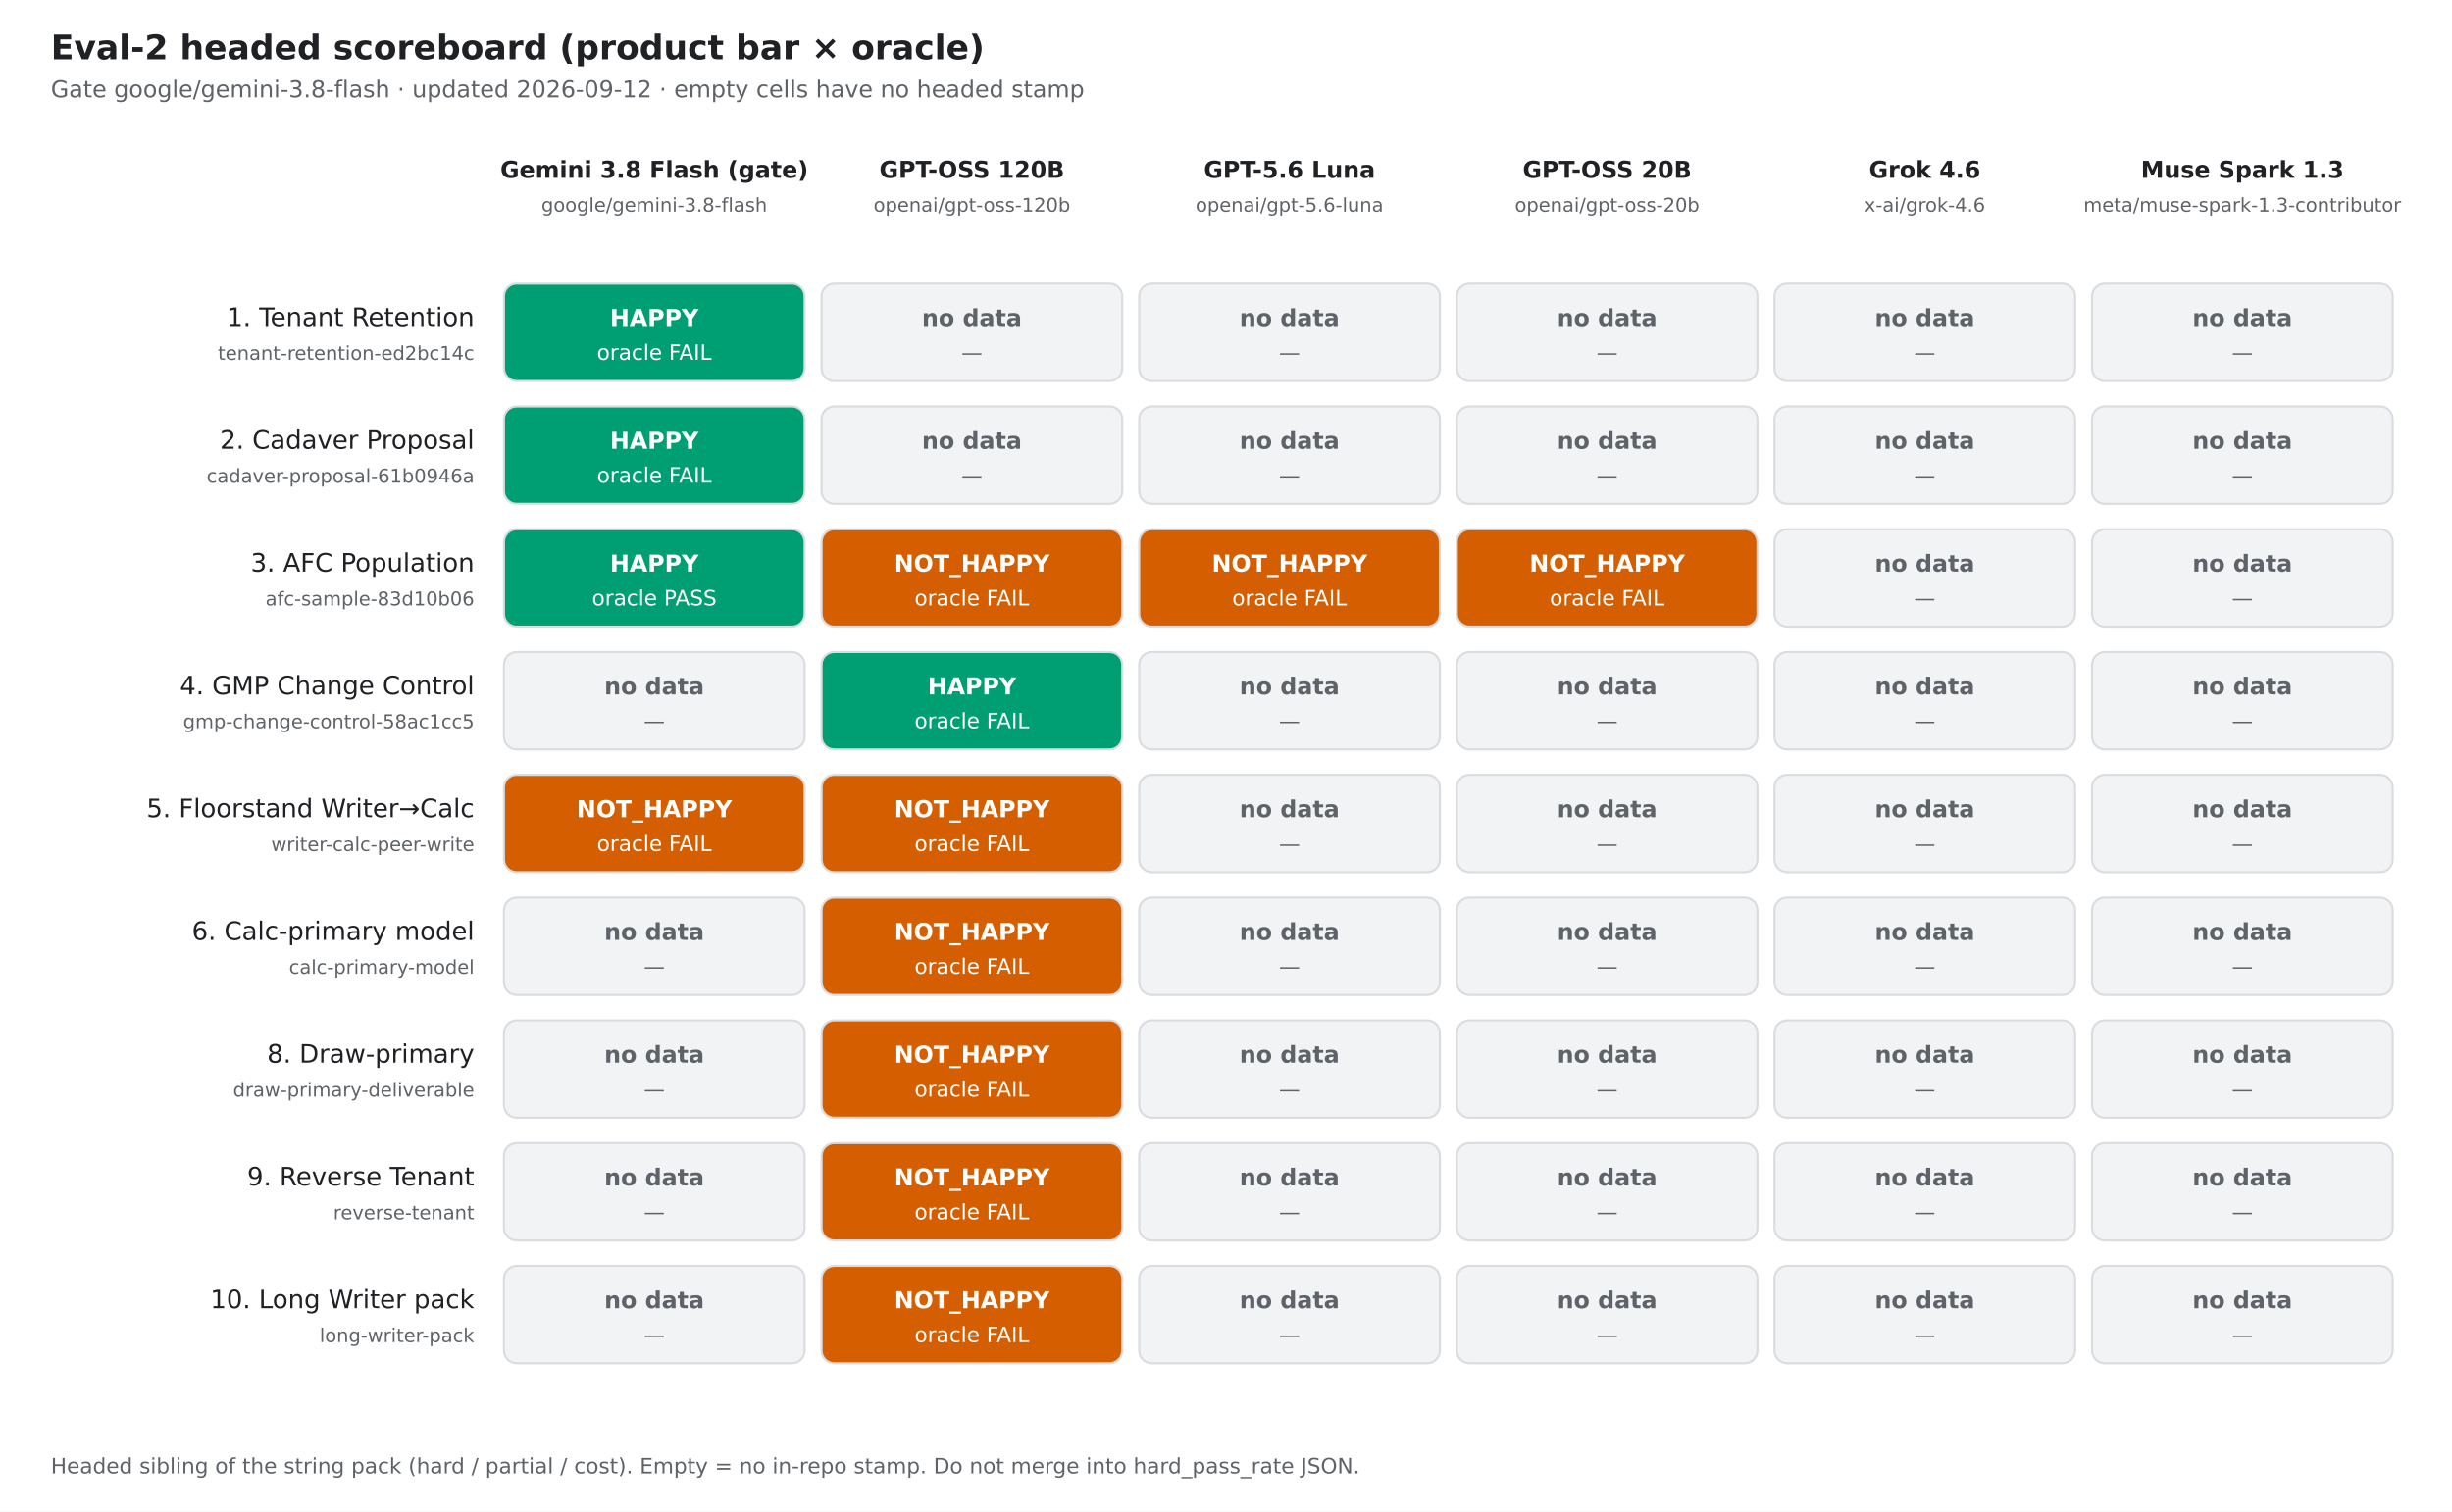
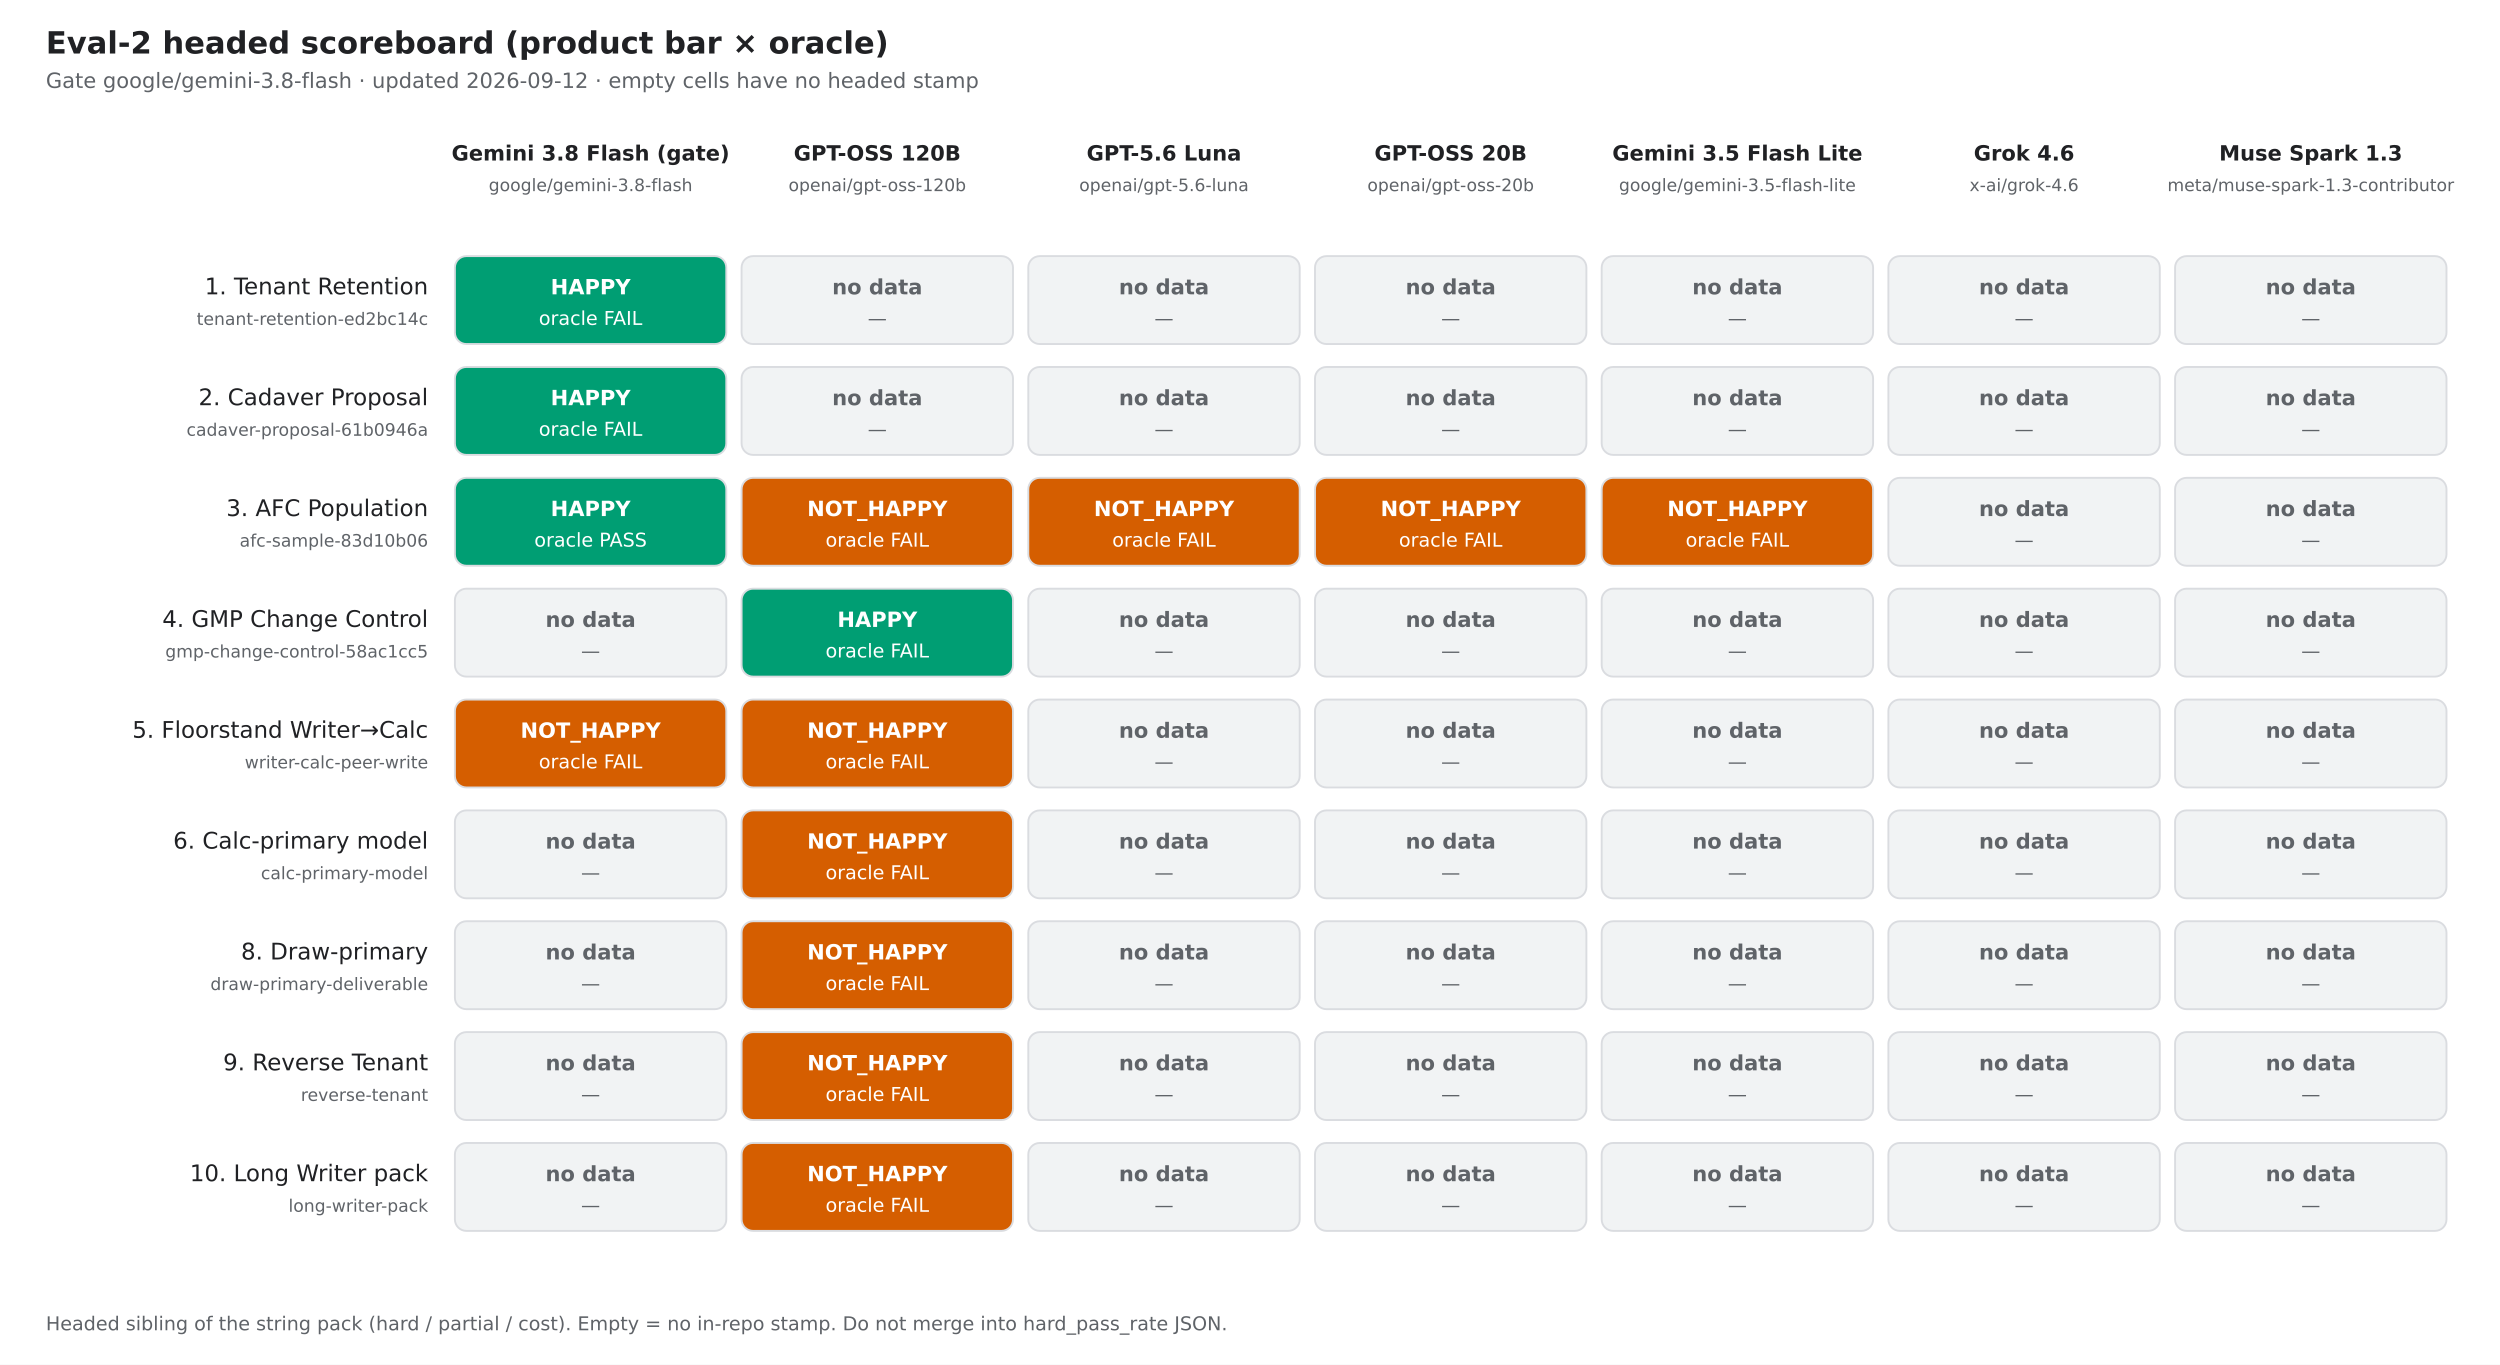
- <svg xmlns="http://www.w3.org/2000/svg" width="1158" height="714" viewBox="0 0 1158 714" role="img">
-   <rect width="1158" height="714" fill="#ffffff" />
+ <svg xmlns="http://www.w3.org/2000/svg" width="1308" height="714" viewBox="0 0 1308 714" role="img">
+   <rect width="1308" height="714" fill="#ffffff" />
  <text x="24" y="28" font-family="DejaVu Sans, sans-serif" font-size="16" font-weight="700" fill="#202124">Eval-2 headed scoreboard (product bar × oracle)</text>
  <text x="24" y="46" font-family="DejaVu Sans, sans-serif" font-size="11" fill="#5f6368">Gate google/gemini-3.8-flash · updated 2026-09-12 · empty cells have no headed stamp</text>
  <text x="309.0" y="84" text-anchor="middle" font-family="DejaVu Sans, sans-serif" font-size="11" font-weight="700" fill="#202124">Gemini 3.8 Flash (gate)</text>
  <text x="309.0" y="100" text-anchor="middle" font-family="DejaVu Sans, sans-serif" font-size="9" fill="#5f6368">google/gemini-3.8-flash</text>
  <text x="459.0" y="84" text-anchor="middle" font-family="DejaVu Sans, sans-serif" font-size="11" font-weight="700" fill="#202124">GPT-OSS 120B</text>
  <text x="459.0" y="100" text-anchor="middle" font-family="DejaVu Sans, sans-serif" font-size="9" fill="#5f6368">openai/gpt-oss-120b</text>
  <text x="609.0" y="84" text-anchor="middle" font-family="DejaVu Sans, sans-serif" font-size="11" font-weight="700" fill="#202124">GPT-5.6 Luna</text>
  <text x="609.0" y="100" text-anchor="middle" font-family="DejaVu Sans, sans-serif" font-size="9" fill="#5f6368">openai/gpt-5.6-luna</text>
  <text x="759.0" y="84" text-anchor="middle" font-family="DejaVu Sans, sans-serif" font-size="11" font-weight="700" fill="#202124">GPT-OSS 20B</text>
  <text x="759.0" y="100" text-anchor="middle" font-family="DejaVu Sans, sans-serif" font-size="9" fill="#5f6368">openai/gpt-oss-20b</text>
-   <text x="909.0" y="84" text-anchor="middle" font-family="DejaVu Sans, sans-serif" font-size="11" font-weight="700" fill="#202124">Grok 4.6</text>
-   <text x="909.0" y="100" text-anchor="middle" font-family="DejaVu Sans, sans-serif" font-size="9" fill="#5f6368">x-ai/grok-4.6</text>
-   <text x="1059.0" y="84" text-anchor="middle" font-family="DejaVu Sans, sans-serif" font-size="11" font-weight="700" fill="#202124">Muse Spark 1.3</text>
-   <text x="1059.0" y="100" text-anchor="middle" font-family="DejaVu Sans, sans-serif" font-size="9" fill="#5f6368">meta/muse-spark-1.3-contributor</text>
+   <text x="909.0" y="84" text-anchor="middle" font-family="DejaVu Sans, sans-serif" font-size="11" font-weight="700" fill="#202124">Gemini 3.5 Flash Lite</text>
+   <text x="909.0" y="100" text-anchor="middle" font-family="DejaVu Sans, sans-serif" font-size="9" fill="#5f6368">google/gemini-3.5-flash-lite</text>
+   <text x="1059.0" y="84" text-anchor="middle" font-family="DejaVu Sans, sans-serif" font-size="11" font-weight="700" fill="#202124">Grok 4.6</text>
+   <text x="1059.0" y="100" text-anchor="middle" font-family="DejaVu Sans, sans-serif" font-size="9" fill="#5f6368">x-ai/grok-4.6</text>
+   <text x="1209.0" y="84" text-anchor="middle" font-family="DejaVu Sans, sans-serif" font-size="11" font-weight="700" fill="#202124">Muse Spark 1.3</text>
+   <text x="1209.0" y="100" text-anchor="middle" font-family="DejaVu Sans, sans-serif" font-size="9" fill="#5f6368">meta/muse-spark-1.3-contributor</text>
  <text x="224" y="154" text-anchor="end" font-family="DejaVu Sans, sans-serif" font-size="12" fill="#202124">1. Tenant Retention</text>
  <text x="224" y="170" text-anchor="end" font-family="DejaVu Sans, sans-serif" font-size="9" fill="#5f6368">tenant-retention-ed2bc14c</text>
  <rect x="238.0" y="134.0" width="142" height="46" rx="6" fill="#009E73" stroke="#dadce0" />
  <text x="309.0" y="154.0" text-anchor="middle" font-family="DejaVu Sans, sans-serif" font-size="11" font-weight="700" fill="#ffffff">HAPPY</text>
  <text x="309.0" y="170.0" text-anchor="middle" font-family="DejaVu Sans, sans-serif" font-size="10" fill="#ffffff">oracle FAIL</text>
  <rect x="388.0" y="134.0" width="142" height="46" rx="6" fill="#F1F3F4" stroke="#dadce0" />
  <text x="459.0" y="154.0" text-anchor="middle" font-family="DejaVu Sans, sans-serif" font-size="11" font-weight="700" fill="#5f6368">no data</text>
  <text x="459.0" y="170.0" text-anchor="middle" font-family="DejaVu Sans, sans-serif" font-size="10" fill="#5f6368">—</text>
  <rect x="538.0" y="134.0" width="142" height="46" rx="6" fill="#F1F3F4" stroke="#dadce0" />
  <text x="609.0" y="154.0" text-anchor="middle" font-family="DejaVu Sans, sans-serif" font-size="11" font-weight="700" fill="#5f6368">no data</text>
  <text x="609.0" y="170.0" text-anchor="middle" font-family="DejaVu Sans, sans-serif" font-size="10" fill="#5f6368">—</text>
  <rect x="688.0" y="134.0" width="142" height="46" rx="6" fill="#F1F3F4" stroke="#dadce0" />
  <text x="759.0" y="154.0" text-anchor="middle" font-family="DejaVu Sans, sans-serif" font-size="11" font-weight="700" fill="#5f6368">no data</text>
  <text x="759.0" y="170.0" text-anchor="middle" font-family="DejaVu Sans, sans-serif" font-size="10" fill="#5f6368">—</text>
  <rect x="838.0" y="134.0" width="142" height="46" rx="6" fill="#F1F3F4" stroke="#dadce0" />
  <text x="909.0" y="154.0" text-anchor="middle" font-family="DejaVu Sans, sans-serif" font-size="11" font-weight="700" fill="#5f6368">no data</text>
  <text x="909.0" y="170.0" text-anchor="middle" font-family="DejaVu Sans, sans-serif" font-size="10" fill="#5f6368">—</text>
  <rect x="988.0" y="134.0" width="142" height="46" rx="6" fill="#F1F3F4" stroke="#dadce0" />
  <text x="1059.0" y="154.0" text-anchor="middle" font-family="DejaVu Sans, sans-serif" font-size="11" font-weight="700" fill="#5f6368">no data</text>
  <text x="1059.0" y="170.0" text-anchor="middle" font-family="DejaVu Sans, sans-serif" font-size="10" fill="#5f6368">—</text>
+   <rect x="1138.0" y="134.0" width="142" height="46" rx="6" fill="#F1F3F4" stroke="#dadce0" />
+   <text x="1209.0" y="154.0" text-anchor="middle" font-family="DejaVu Sans, sans-serif" font-size="11" font-weight="700" fill="#5f6368">no data</text>
+   <text x="1209.0" y="170.0" text-anchor="middle" font-family="DejaVu Sans, sans-serif" font-size="10" fill="#5f6368">—</text>
  <text x="224" y="212" text-anchor="end" font-family="DejaVu Sans, sans-serif" font-size="12" fill="#202124">2. Cadaver Proposal</text>
  <text x="224" y="228" text-anchor="end" font-family="DejaVu Sans, sans-serif" font-size="9" fill="#5f6368">cadaver-proposal-61b0946a</text>
  <rect x="238.0" y="192.0" width="142" height="46" rx="6" fill="#009E73" stroke="#dadce0" />
  <text x="309.0" y="212.0" text-anchor="middle" font-family="DejaVu Sans, sans-serif" font-size="11" font-weight="700" fill="#ffffff">HAPPY</text>
  <text x="309.0" y="228.0" text-anchor="middle" font-family="DejaVu Sans, sans-serif" font-size="10" fill="#ffffff">oracle FAIL</text>
  <rect x="388.0" y="192.0" width="142" height="46" rx="6" fill="#F1F3F4" stroke="#dadce0" />
  <text x="459.0" y="212.0" text-anchor="middle" font-family="DejaVu Sans, sans-serif" font-size="11" font-weight="700" fill="#5f6368">no data</text>
  <text x="459.0" y="228.0" text-anchor="middle" font-family="DejaVu Sans, sans-serif" font-size="10" fill="#5f6368">—</text>
  <rect x="538.0" y="192.0" width="142" height="46" rx="6" fill="#F1F3F4" stroke="#dadce0" />
  <text x="609.0" y="212.0" text-anchor="middle" font-family="DejaVu Sans, sans-serif" font-size="11" font-weight="700" fill="#5f6368">no data</text>
  <text x="609.0" y="228.0" text-anchor="middle" font-family="DejaVu Sans, sans-serif" font-size="10" fill="#5f6368">—</text>
  <rect x="688.0" y="192.0" width="142" height="46" rx="6" fill="#F1F3F4" stroke="#dadce0" />
  <text x="759.0" y="212.0" text-anchor="middle" font-family="DejaVu Sans, sans-serif" font-size="11" font-weight="700" fill="#5f6368">no data</text>
  <text x="759.0" y="228.0" text-anchor="middle" font-family="DejaVu Sans, sans-serif" font-size="10" fill="#5f6368">—</text>
  <rect x="838.0" y="192.0" width="142" height="46" rx="6" fill="#F1F3F4" stroke="#dadce0" />
  <text x="909.0" y="212.0" text-anchor="middle" font-family="DejaVu Sans, sans-serif" font-size="11" font-weight="700" fill="#5f6368">no data</text>
  <text x="909.0" y="228.0" text-anchor="middle" font-family="DejaVu Sans, sans-serif" font-size="10" fill="#5f6368">—</text>
  <rect x="988.0" y="192.0" width="142" height="46" rx="6" fill="#F1F3F4" stroke="#dadce0" />
  <text x="1059.0" y="212.0" text-anchor="middle" font-family="DejaVu Sans, sans-serif" font-size="11" font-weight="700" fill="#5f6368">no data</text>
  <text x="1059.0" y="228.0" text-anchor="middle" font-family="DejaVu Sans, sans-serif" font-size="10" fill="#5f6368">—</text>
+   <rect x="1138.0" y="192.0" width="142" height="46" rx="6" fill="#F1F3F4" stroke="#dadce0" />
+   <text x="1209.0" y="212.0" text-anchor="middle" font-family="DejaVu Sans, sans-serif" font-size="11" font-weight="700" fill="#5f6368">no data</text>
+   <text x="1209.0" y="228.0" text-anchor="middle" font-family="DejaVu Sans, sans-serif" font-size="10" fill="#5f6368">—</text>
  <text x="224" y="270" text-anchor="end" font-family="DejaVu Sans, sans-serif" font-size="12" fill="#202124">3. AFC Population</text>
  <text x="224" y="286" text-anchor="end" font-family="DejaVu Sans, sans-serif" font-size="9" fill="#5f6368">afc-sample-83d10b06</text>
  <rect x="238.0" y="250.0" width="142" height="46" rx="6" fill="#009E73" stroke="#dadce0" />
  <text x="309.0" y="270.0" text-anchor="middle" font-family="DejaVu Sans, sans-serif" font-size="11" font-weight="700" fill="#ffffff">HAPPY</text>
  <text x="309.0" y="286.0" text-anchor="middle" font-family="DejaVu Sans, sans-serif" font-size="10" fill="#ffffff">oracle PASS</text>
  <rect x="388.0" y="250.0" width="142" height="46" rx="6" fill="#D55E00" stroke="#dadce0" />
  <text x="459.0" y="270.0" text-anchor="middle" font-family="DejaVu Sans, sans-serif" font-size="11" font-weight="700" fill="#ffffff">NOT_HAPPY</text>
  <text x="459.0" y="286.0" text-anchor="middle" font-family="DejaVu Sans, sans-serif" font-size="10" fill="#ffffff">oracle FAIL</text>
  <rect x="538.0" y="250.0" width="142" height="46" rx="6" fill="#D55E00" stroke="#dadce0" />
  <text x="609.0" y="270.0" text-anchor="middle" font-family="DejaVu Sans, sans-serif" font-size="11" font-weight="700" fill="#ffffff">NOT_HAPPY</text>
  <text x="609.0" y="286.0" text-anchor="middle" font-family="DejaVu Sans, sans-serif" font-size="10" fill="#ffffff">oracle FAIL</text>
  <rect x="688.0" y="250.0" width="142" height="46" rx="6" fill="#D55E00" stroke="#dadce0" />
  <text x="759.0" y="270.0" text-anchor="middle" font-family="DejaVu Sans, sans-serif" font-size="11" font-weight="700" fill="#ffffff">NOT_HAPPY</text>
  <text x="759.0" y="286.0" text-anchor="middle" font-family="DejaVu Sans, sans-serif" font-size="10" fill="#ffffff">oracle FAIL</text>
-   <rect x="838.0" y="250.0" width="142" height="46" rx="6" fill="#F1F3F4" stroke="#dadce0" />
-   <text x="909.0" y="270.0" text-anchor="middle" font-family="DejaVu Sans, sans-serif" font-size="11" font-weight="700" fill="#5f6368">no data</text>
-   <text x="909.0" y="286.0" text-anchor="middle" font-family="DejaVu Sans, sans-serif" font-size="10" fill="#5f6368">—</text>
+   <rect x="838.0" y="250.0" width="142" height="46" rx="6" fill="#D55E00" stroke="#dadce0" />
+   <text x="909.0" y="270.0" text-anchor="middle" font-family="DejaVu Sans, sans-serif" font-size="11" font-weight="700" fill="#ffffff">NOT_HAPPY</text>
+   <text x="909.0" y="286.0" text-anchor="middle" font-family="DejaVu Sans, sans-serif" font-size="10" fill="#ffffff">oracle FAIL</text>
  <rect x="988.0" y="250.0" width="142" height="46" rx="6" fill="#F1F3F4" stroke="#dadce0" />
  <text x="1059.0" y="270.0" text-anchor="middle" font-family="DejaVu Sans, sans-serif" font-size="11" font-weight="700" fill="#5f6368">no data</text>
  <text x="1059.0" y="286.0" text-anchor="middle" font-family="DejaVu Sans, sans-serif" font-size="10" fill="#5f6368">—</text>
+   <rect x="1138.0" y="250.0" width="142" height="46" rx="6" fill="#F1F3F4" stroke="#dadce0" />
+   <text x="1209.0" y="270.0" text-anchor="middle" font-family="DejaVu Sans, sans-serif" font-size="11" font-weight="700" fill="#5f6368">no data</text>
+   <text x="1209.0" y="286.0" text-anchor="middle" font-family="DejaVu Sans, sans-serif" font-size="10" fill="#5f6368">—</text>
  <text x="224" y="328" text-anchor="end" font-family="DejaVu Sans, sans-serif" font-size="12" fill="#202124">4. GMP Change Control</text>
  <text x="224" y="344" text-anchor="end" font-family="DejaVu Sans, sans-serif" font-size="9" fill="#5f6368">gmp-change-control-58ac1cc5</text>
  <rect x="238.0" y="308.0" width="142" height="46" rx="6" fill="#F1F3F4" stroke="#dadce0" />
  <text x="309.0" y="328.0" text-anchor="middle" font-family="DejaVu Sans, sans-serif" font-size="11" font-weight="700" fill="#5f6368">no data</text>
  <text x="309.0" y="344.0" text-anchor="middle" font-family="DejaVu Sans, sans-serif" font-size="10" fill="#5f6368">—</text>
  <rect x="388.0" y="308.0" width="142" height="46" rx="6" fill="#009E73" stroke="#dadce0" />
  <text x="459.0" y="328.0" text-anchor="middle" font-family="DejaVu Sans, sans-serif" font-size="11" font-weight="700" fill="#ffffff">HAPPY</text>
  <text x="459.0" y="344.0" text-anchor="middle" font-family="DejaVu Sans, sans-serif" font-size="10" fill="#ffffff">oracle FAIL</text>
  <rect x="538.0" y="308.0" width="142" height="46" rx="6" fill="#F1F3F4" stroke="#dadce0" />
  <text x="609.0" y="328.0" text-anchor="middle" font-family="DejaVu Sans, sans-serif" font-size="11" font-weight="700" fill="#5f6368">no data</text>
  <text x="609.0" y="344.0" text-anchor="middle" font-family="DejaVu Sans, sans-serif" font-size="10" fill="#5f6368">—</text>
  <rect x="688.0" y="308.0" width="142" height="46" rx="6" fill="#F1F3F4" stroke="#dadce0" />
  <text x="759.0" y="328.0" text-anchor="middle" font-family="DejaVu Sans, sans-serif" font-size="11" font-weight="700" fill="#5f6368">no data</text>
  <text x="759.0" y="344.0" text-anchor="middle" font-family="DejaVu Sans, sans-serif" font-size="10" fill="#5f6368">—</text>
  <rect x="838.0" y="308.0" width="142" height="46" rx="6" fill="#F1F3F4" stroke="#dadce0" />
  <text x="909.0" y="328.0" text-anchor="middle" font-family="DejaVu Sans, sans-serif" font-size="11" font-weight="700" fill="#5f6368">no data</text>
  <text x="909.0" y="344.0" text-anchor="middle" font-family="DejaVu Sans, sans-serif" font-size="10" fill="#5f6368">—</text>
  <rect x="988.0" y="308.0" width="142" height="46" rx="6" fill="#F1F3F4" stroke="#dadce0" />
  <text x="1059.0" y="328.0" text-anchor="middle" font-family="DejaVu Sans, sans-serif" font-size="11" font-weight="700" fill="#5f6368">no data</text>
  <text x="1059.0" y="344.0" text-anchor="middle" font-family="DejaVu Sans, sans-serif" font-size="10" fill="#5f6368">—</text>
+   <rect x="1138.0" y="308.0" width="142" height="46" rx="6" fill="#F1F3F4" stroke="#dadce0" />
+   <text x="1209.0" y="328.0" text-anchor="middle" font-family="DejaVu Sans, sans-serif" font-size="11" font-weight="700" fill="#5f6368">no data</text>
+   <text x="1209.0" y="344.0" text-anchor="middle" font-family="DejaVu Sans, sans-serif" font-size="10" fill="#5f6368">—</text>
  <text x="224" y="386" text-anchor="end" font-family="DejaVu Sans, sans-serif" font-size="12" fill="#202124">5. Floorstand Writer→Calc</text>
  <text x="224" y="402" text-anchor="end" font-family="DejaVu Sans, sans-serif" font-size="9" fill="#5f6368">writer-calc-peer-write</text>
  <rect x="238.0" y="366.0" width="142" height="46" rx="6" fill="#D55E00" stroke="#dadce0" />
  <text x="309.0" y="386.0" text-anchor="middle" font-family="DejaVu Sans, sans-serif" font-size="11" font-weight="700" fill="#ffffff">NOT_HAPPY</text>
  <text x="309.0" y="402.0" text-anchor="middle" font-family="DejaVu Sans, sans-serif" font-size="10" fill="#ffffff">oracle FAIL</text>
  <rect x="388.0" y="366.0" width="142" height="46" rx="6" fill="#D55E00" stroke="#dadce0" />
  <text x="459.0" y="386.0" text-anchor="middle" font-family="DejaVu Sans, sans-serif" font-size="11" font-weight="700" fill="#ffffff">NOT_HAPPY</text>
  <text x="459.0" y="402.0" text-anchor="middle" font-family="DejaVu Sans, sans-serif" font-size="10" fill="#ffffff">oracle FAIL</text>
  <rect x="538.0" y="366.0" width="142" height="46" rx="6" fill="#F1F3F4" stroke="#dadce0" />
  <text x="609.0" y="386.0" text-anchor="middle" font-family="DejaVu Sans, sans-serif" font-size="11" font-weight="700" fill="#5f6368">no data</text>
  <text x="609.0" y="402.0" text-anchor="middle" font-family="DejaVu Sans, sans-serif" font-size="10" fill="#5f6368">—</text>
  <rect x="688.0" y="366.0" width="142" height="46" rx="6" fill="#F1F3F4" stroke="#dadce0" />
  <text x="759.0" y="386.0" text-anchor="middle" font-family="DejaVu Sans, sans-serif" font-size="11" font-weight="700" fill="#5f6368">no data</text>
  <text x="759.0" y="402.0" text-anchor="middle" font-family="DejaVu Sans, sans-serif" font-size="10" fill="#5f6368">—</text>
  <rect x="838.0" y="366.0" width="142" height="46" rx="6" fill="#F1F3F4" stroke="#dadce0" />
  <text x="909.0" y="386.0" text-anchor="middle" font-family="DejaVu Sans, sans-serif" font-size="11" font-weight="700" fill="#5f6368">no data</text>
  <text x="909.0" y="402.0" text-anchor="middle" font-family="DejaVu Sans, sans-serif" font-size="10" fill="#5f6368">—</text>
  <rect x="988.0" y="366.0" width="142" height="46" rx="6" fill="#F1F3F4" stroke="#dadce0" />
  <text x="1059.0" y="386.0" text-anchor="middle" font-family="DejaVu Sans, sans-serif" font-size="11" font-weight="700" fill="#5f6368">no data</text>
  <text x="1059.0" y="402.0" text-anchor="middle" font-family="DejaVu Sans, sans-serif" font-size="10" fill="#5f6368">—</text>
+   <rect x="1138.0" y="366.0" width="142" height="46" rx="6" fill="#F1F3F4" stroke="#dadce0" />
+   <text x="1209.0" y="386.0" text-anchor="middle" font-family="DejaVu Sans, sans-serif" font-size="11" font-weight="700" fill="#5f6368">no data</text>
+   <text x="1209.0" y="402.0" text-anchor="middle" font-family="DejaVu Sans, sans-serif" font-size="10" fill="#5f6368">—</text>
  <text x="224" y="444" text-anchor="end" font-family="DejaVu Sans, sans-serif" font-size="12" fill="#202124">6. Calc-primary model</text>
  <text x="224" y="460" text-anchor="end" font-family="DejaVu Sans, sans-serif" font-size="9" fill="#5f6368">calc-primary-model</text>
  <rect x="238.0" y="424.0" width="142" height="46" rx="6" fill="#F1F3F4" stroke="#dadce0" />
  <text x="309.0" y="444.0" text-anchor="middle" font-family="DejaVu Sans, sans-serif" font-size="11" font-weight="700" fill="#5f6368">no data</text>
  <text x="309.0" y="460.0" text-anchor="middle" font-family="DejaVu Sans, sans-serif" font-size="10" fill="#5f6368">—</text>
  <rect x="388.0" y="424.0" width="142" height="46" rx="6" fill="#D55E00" stroke="#dadce0" />
  <text x="459.0" y="444.0" text-anchor="middle" font-family="DejaVu Sans, sans-serif" font-size="11" font-weight="700" fill="#ffffff">NOT_HAPPY</text>
  <text x="459.0" y="460.0" text-anchor="middle" font-family="DejaVu Sans, sans-serif" font-size="10" fill="#ffffff">oracle FAIL</text>
  <rect x="538.0" y="424.0" width="142" height="46" rx="6" fill="#F1F3F4" stroke="#dadce0" />
  <text x="609.0" y="444.0" text-anchor="middle" font-family="DejaVu Sans, sans-serif" font-size="11" font-weight="700" fill="#5f6368">no data</text>
  <text x="609.0" y="460.0" text-anchor="middle" font-family="DejaVu Sans, sans-serif" font-size="10" fill="#5f6368">—</text>
  <rect x="688.0" y="424.0" width="142" height="46" rx="6" fill="#F1F3F4" stroke="#dadce0" />
  <text x="759.0" y="444.0" text-anchor="middle" font-family="DejaVu Sans, sans-serif" font-size="11" font-weight="700" fill="#5f6368">no data</text>
  <text x="759.0" y="460.0" text-anchor="middle" font-family="DejaVu Sans, sans-serif" font-size="10" fill="#5f6368">—</text>
  <rect x="838.0" y="424.0" width="142" height="46" rx="6" fill="#F1F3F4" stroke="#dadce0" />
  <text x="909.0" y="444.0" text-anchor="middle" font-family="DejaVu Sans, sans-serif" font-size="11" font-weight="700" fill="#5f6368">no data</text>
  <text x="909.0" y="460.0" text-anchor="middle" font-family="DejaVu Sans, sans-serif" font-size="10" fill="#5f6368">—</text>
  <rect x="988.0" y="424.0" width="142" height="46" rx="6" fill="#F1F3F4" stroke="#dadce0" />
  <text x="1059.0" y="444.0" text-anchor="middle" font-family="DejaVu Sans, sans-serif" font-size="11" font-weight="700" fill="#5f6368">no data</text>
  <text x="1059.0" y="460.0" text-anchor="middle" font-family="DejaVu Sans, sans-serif" font-size="10" fill="#5f6368">—</text>
+   <rect x="1138.0" y="424.0" width="142" height="46" rx="6" fill="#F1F3F4" stroke="#dadce0" />
+   <text x="1209.0" y="444.0" text-anchor="middle" font-family="DejaVu Sans, sans-serif" font-size="11" font-weight="700" fill="#5f6368">no data</text>
+   <text x="1209.0" y="460.0" text-anchor="middle" font-family="DejaVu Sans, sans-serif" font-size="10" fill="#5f6368">—</text>
  <text x="224" y="502" text-anchor="end" font-family="DejaVu Sans, sans-serif" font-size="12" fill="#202124">8. Draw-primary</text>
  <text x="224" y="518" text-anchor="end" font-family="DejaVu Sans, sans-serif" font-size="9" fill="#5f6368">draw-primary-deliverable</text>
  <rect x="238.0" y="482.0" width="142" height="46" rx="6" fill="#F1F3F4" stroke="#dadce0" />
  <text x="309.0" y="502.0" text-anchor="middle" font-family="DejaVu Sans, sans-serif" font-size="11" font-weight="700" fill="#5f6368">no data</text>
  <text x="309.0" y="518.0" text-anchor="middle" font-family="DejaVu Sans, sans-serif" font-size="10" fill="#5f6368">—</text>
  <rect x="388.0" y="482.0" width="142" height="46" rx="6" fill="#D55E00" stroke="#dadce0" />
  <text x="459.0" y="502.0" text-anchor="middle" font-family="DejaVu Sans, sans-serif" font-size="11" font-weight="700" fill="#ffffff">NOT_HAPPY</text>
  <text x="459.0" y="518.0" text-anchor="middle" font-family="DejaVu Sans, sans-serif" font-size="10" fill="#ffffff">oracle FAIL</text>
  <rect x="538.0" y="482.0" width="142" height="46" rx="6" fill="#F1F3F4" stroke="#dadce0" />
  <text x="609.0" y="502.0" text-anchor="middle" font-family="DejaVu Sans, sans-serif" font-size="11" font-weight="700" fill="#5f6368">no data</text>
  <text x="609.0" y="518.0" text-anchor="middle" font-family="DejaVu Sans, sans-serif" font-size="10" fill="#5f6368">—</text>
  <rect x="688.0" y="482.0" width="142" height="46" rx="6" fill="#F1F3F4" stroke="#dadce0" />
  <text x="759.0" y="502.0" text-anchor="middle" font-family="DejaVu Sans, sans-serif" font-size="11" font-weight="700" fill="#5f6368">no data</text>
  <text x="759.0" y="518.0" text-anchor="middle" font-family="DejaVu Sans, sans-serif" font-size="10" fill="#5f6368">—</text>
  <rect x="838.0" y="482.0" width="142" height="46" rx="6" fill="#F1F3F4" stroke="#dadce0" />
  <text x="909.0" y="502.0" text-anchor="middle" font-family="DejaVu Sans, sans-serif" font-size="11" font-weight="700" fill="#5f6368">no data</text>
  <text x="909.0" y="518.0" text-anchor="middle" font-family="DejaVu Sans, sans-serif" font-size="10" fill="#5f6368">—</text>
  <rect x="988.0" y="482.0" width="142" height="46" rx="6" fill="#F1F3F4" stroke="#dadce0" />
  <text x="1059.0" y="502.0" text-anchor="middle" font-family="DejaVu Sans, sans-serif" font-size="11" font-weight="700" fill="#5f6368">no data</text>
  <text x="1059.0" y="518.0" text-anchor="middle" font-family="DejaVu Sans, sans-serif" font-size="10" fill="#5f6368">—</text>
+   <rect x="1138.0" y="482.0" width="142" height="46" rx="6" fill="#F1F3F4" stroke="#dadce0" />
+   <text x="1209.0" y="502.0" text-anchor="middle" font-family="DejaVu Sans, sans-serif" font-size="11" font-weight="700" fill="#5f6368">no data</text>
+   <text x="1209.0" y="518.0" text-anchor="middle" font-family="DejaVu Sans, sans-serif" font-size="10" fill="#5f6368">—</text>
  <text x="224" y="560" text-anchor="end" font-family="DejaVu Sans, sans-serif" font-size="12" fill="#202124">9. Reverse Tenant</text>
  <text x="224" y="576" text-anchor="end" font-family="DejaVu Sans, sans-serif" font-size="9" fill="#5f6368">reverse-tenant</text>
  <rect x="238.0" y="540.0" width="142" height="46" rx="6" fill="#F1F3F4" stroke="#dadce0" />
  <text x="309.0" y="560.0" text-anchor="middle" font-family="DejaVu Sans, sans-serif" font-size="11" font-weight="700" fill="#5f6368">no data</text>
  <text x="309.0" y="576.0" text-anchor="middle" font-family="DejaVu Sans, sans-serif" font-size="10" fill="#5f6368">—</text>
  <rect x="388.0" y="540.0" width="142" height="46" rx="6" fill="#D55E00" stroke="#dadce0" />
  <text x="459.0" y="560.0" text-anchor="middle" font-family="DejaVu Sans, sans-serif" font-size="11" font-weight="700" fill="#ffffff">NOT_HAPPY</text>
  <text x="459.0" y="576.0" text-anchor="middle" font-family="DejaVu Sans, sans-serif" font-size="10" fill="#ffffff">oracle FAIL</text>
  <rect x="538.0" y="540.0" width="142" height="46" rx="6" fill="#F1F3F4" stroke="#dadce0" />
  <text x="609.0" y="560.0" text-anchor="middle" font-family="DejaVu Sans, sans-serif" font-size="11" font-weight="700" fill="#5f6368">no data</text>
  <text x="609.0" y="576.0" text-anchor="middle" font-family="DejaVu Sans, sans-serif" font-size="10" fill="#5f6368">—</text>
  <rect x="688.0" y="540.0" width="142" height="46" rx="6" fill="#F1F3F4" stroke="#dadce0" />
  <text x="759.0" y="560.0" text-anchor="middle" font-family="DejaVu Sans, sans-serif" font-size="11" font-weight="700" fill="#5f6368">no data</text>
  <text x="759.0" y="576.0" text-anchor="middle" font-family="DejaVu Sans, sans-serif" font-size="10" fill="#5f6368">—</text>
  <rect x="838.0" y="540.0" width="142" height="46" rx="6" fill="#F1F3F4" stroke="#dadce0" />
  <text x="909.0" y="560.0" text-anchor="middle" font-family="DejaVu Sans, sans-serif" font-size="11" font-weight="700" fill="#5f6368">no data</text>
  <text x="909.0" y="576.0" text-anchor="middle" font-family="DejaVu Sans, sans-serif" font-size="10" fill="#5f6368">—</text>
  <rect x="988.0" y="540.0" width="142" height="46" rx="6" fill="#F1F3F4" stroke="#dadce0" />
  <text x="1059.0" y="560.0" text-anchor="middle" font-family="DejaVu Sans, sans-serif" font-size="11" font-weight="700" fill="#5f6368">no data</text>
  <text x="1059.0" y="576.0" text-anchor="middle" font-family="DejaVu Sans, sans-serif" font-size="10" fill="#5f6368">—</text>
+   <rect x="1138.0" y="540.0" width="142" height="46" rx="6" fill="#F1F3F4" stroke="#dadce0" />
+   <text x="1209.0" y="560.0" text-anchor="middle" font-family="DejaVu Sans, sans-serif" font-size="11" font-weight="700" fill="#5f6368">no data</text>
+   <text x="1209.0" y="576.0" text-anchor="middle" font-family="DejaVu Sans, sans-serif" font-size="10" fill="#5f6368">—</text>
  <text x="224" y="618" text-anchor="end" font-family="DejaVu Sans, sans-serif" font-size="12" fill="#202124">10. Long Writer pack</text>
  <text x="224" y="634" text-anchor="end" font-family="DejaVu Sans, sans-serif" font-size="9" fill="#5f6368">long-writer-pack</text>
  <rect x="238.0" y="598.0" width="142" height="46" rx="6" fill="#F1F3F4" stroke="#dadce0" />
  <text x="309.0" y="618.0" text-anchor="middle" font-family="DejaVu Sans, sans-serif" font-size="11" font-weight="700" fill="#5f6368">no data</text>
  <text x="309.0" y="634.0" text-anchor="middle" font-family="DejaVu Sans, sans-serif" font-size="10" fill="#5f6368">—</text>
  <rect x="388.0" y="598.0" width="142" height="46" rx="6" fill="#D55E00" stroke="#dadce0" />
  <text x="459.0" y="618.0" text-anchor="middle" font-family="DejaVu Sans, sans-serif" font-size="11" font-weight="700" fill="#ffffff">NOT_HAPPY</text>
  <text x="459.0" y="634.0" text-anchor="middle" font-family="DejaVu Sans, sans-serif" font-size="10" fill="#ffffff">oracle FAIL</text>
  <rect x="538.0" y="598.0" width="142" height="46" rx="6" fill="#F1F3F4" stroke="#dadce0" />
  <text x="609.0" y="618.0" text-anchor="middle" font-family="DejaVu Sans, sans-serif" font-size="11" font-weight="700" fill="#5f6368">no data</text>
  <text x="609.0" y="634.0" text-anchor="middle" font-family="DejaVu Sans, sans-serif" font-size="10" fill="#5f6368">—</text>
  <rect x="688.0" y="598.0" width="142" height="46" rx="6" fill="#F1F3F4" stroke="#dadce0" />
  <text x="759.0" y="618.0" text-anchor="middle" font-family="DejaVu Sans, sans-serif" font-size="11" font-weight="700" fill="#5f6368">no data</text>
  <text x="759.0" y="634.0" text-anchor="middle" font-family="DejaVu Sans, sans-serif" font-size="10" fill="#5f6368">—</text>
  <rect x="838.0" y="598.0" width="142" height="46" rx="6" fill="#F1F3F4" stroke="#dadce0" />
  <text x="909.0" y="618.0" text-anchor="middle" font-family="DejaVu Sans, sans-serif" font-size="11" font-weight="700" fill="#5f6368">no data</text>
  <text x="909.0" y="634.0" text-anchor="middle" font-family="DejaVu Sans, sans-serif" font-size="10" fill="#5f6368">—</text>
  <rect x="988.0" y="598.0" width="142" height="46" rx="6" fill="#F1F3F4" stroke="#dadce0" />
  <text x="1059.0" y="618.0" text-anchor="middle" font-family="DejaVu Sans, sans-serif" font-size="11" font-weight="700" fill="#5f6368">no data</text>
  <text x="1059.0" y="634.0" text-anchor="middle" font-family="DejaVu Sans, sans-serif" font-size="10" fill="#5f6368">—</text>
+   <rect x="1138.0" y="598.0" width="142" height="46" rx="6" fill="#F1F3F4" stroke="#dadce0" />
+   <text x="1209.0" y="618.0" text-anchor="middle" font-family="DejaVu Sans, sans-serif" font-size="11" font-weight="700" fill="#5f6368">no data</text>
+   <text x="1209.0" y="634.0" text-anchor="middle" font-family="DejaVu Sans, sans-serif" font-size="10" fill="#5f6368">—</text>
  <text x="24" y="696" font-family="DejaVu Sans, sans-serif" font-size="10" fill="#5f6368">Headed sibling of the string pack (hard / partial / cost). Empty = no in-repo stamp. Do not merge into hard_pass_rate JSON.</text>
</svg>
